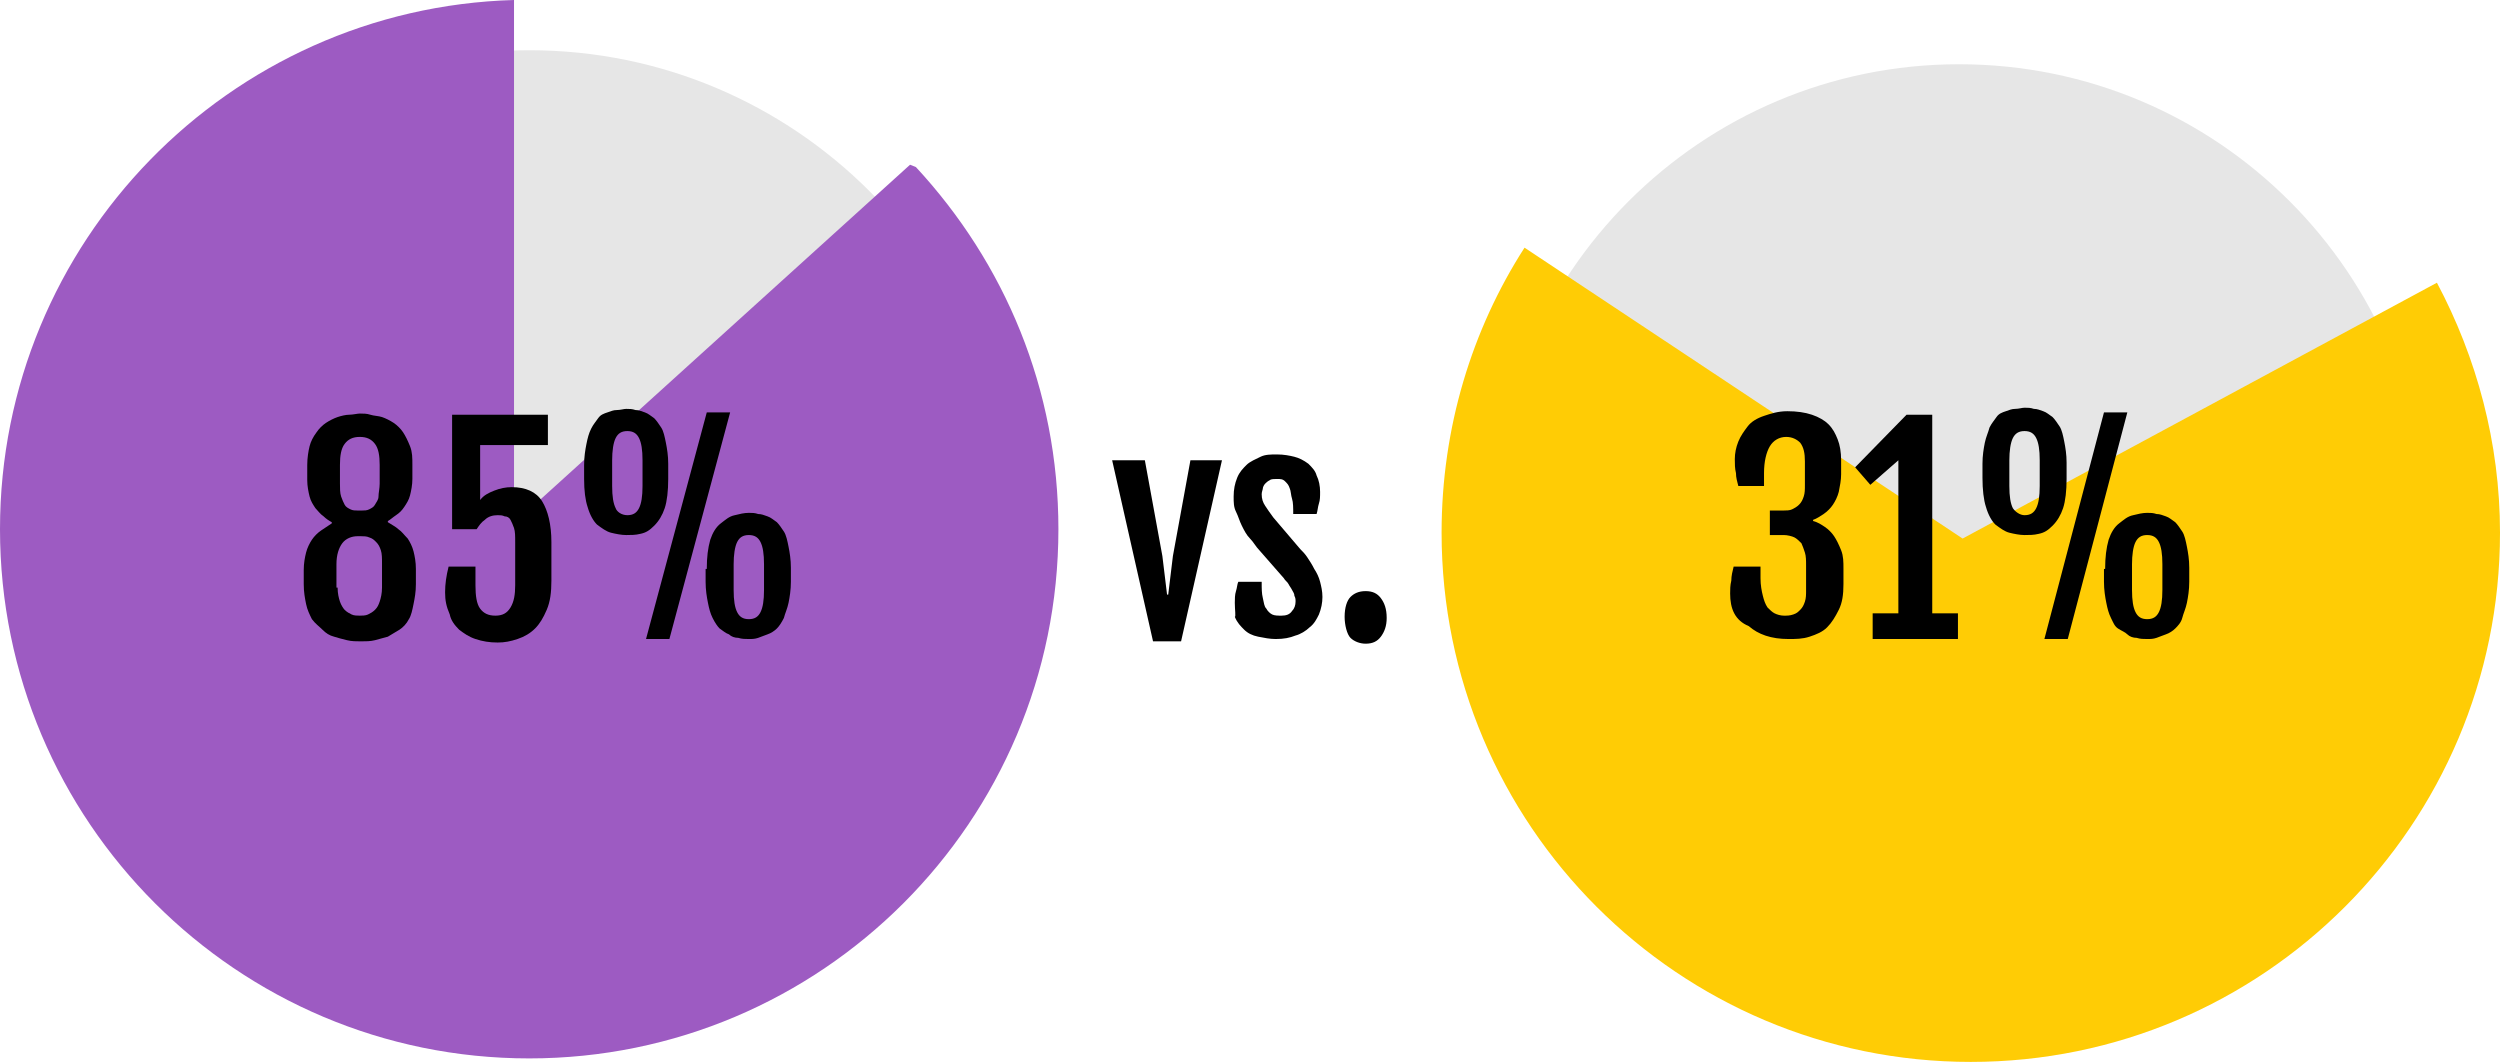
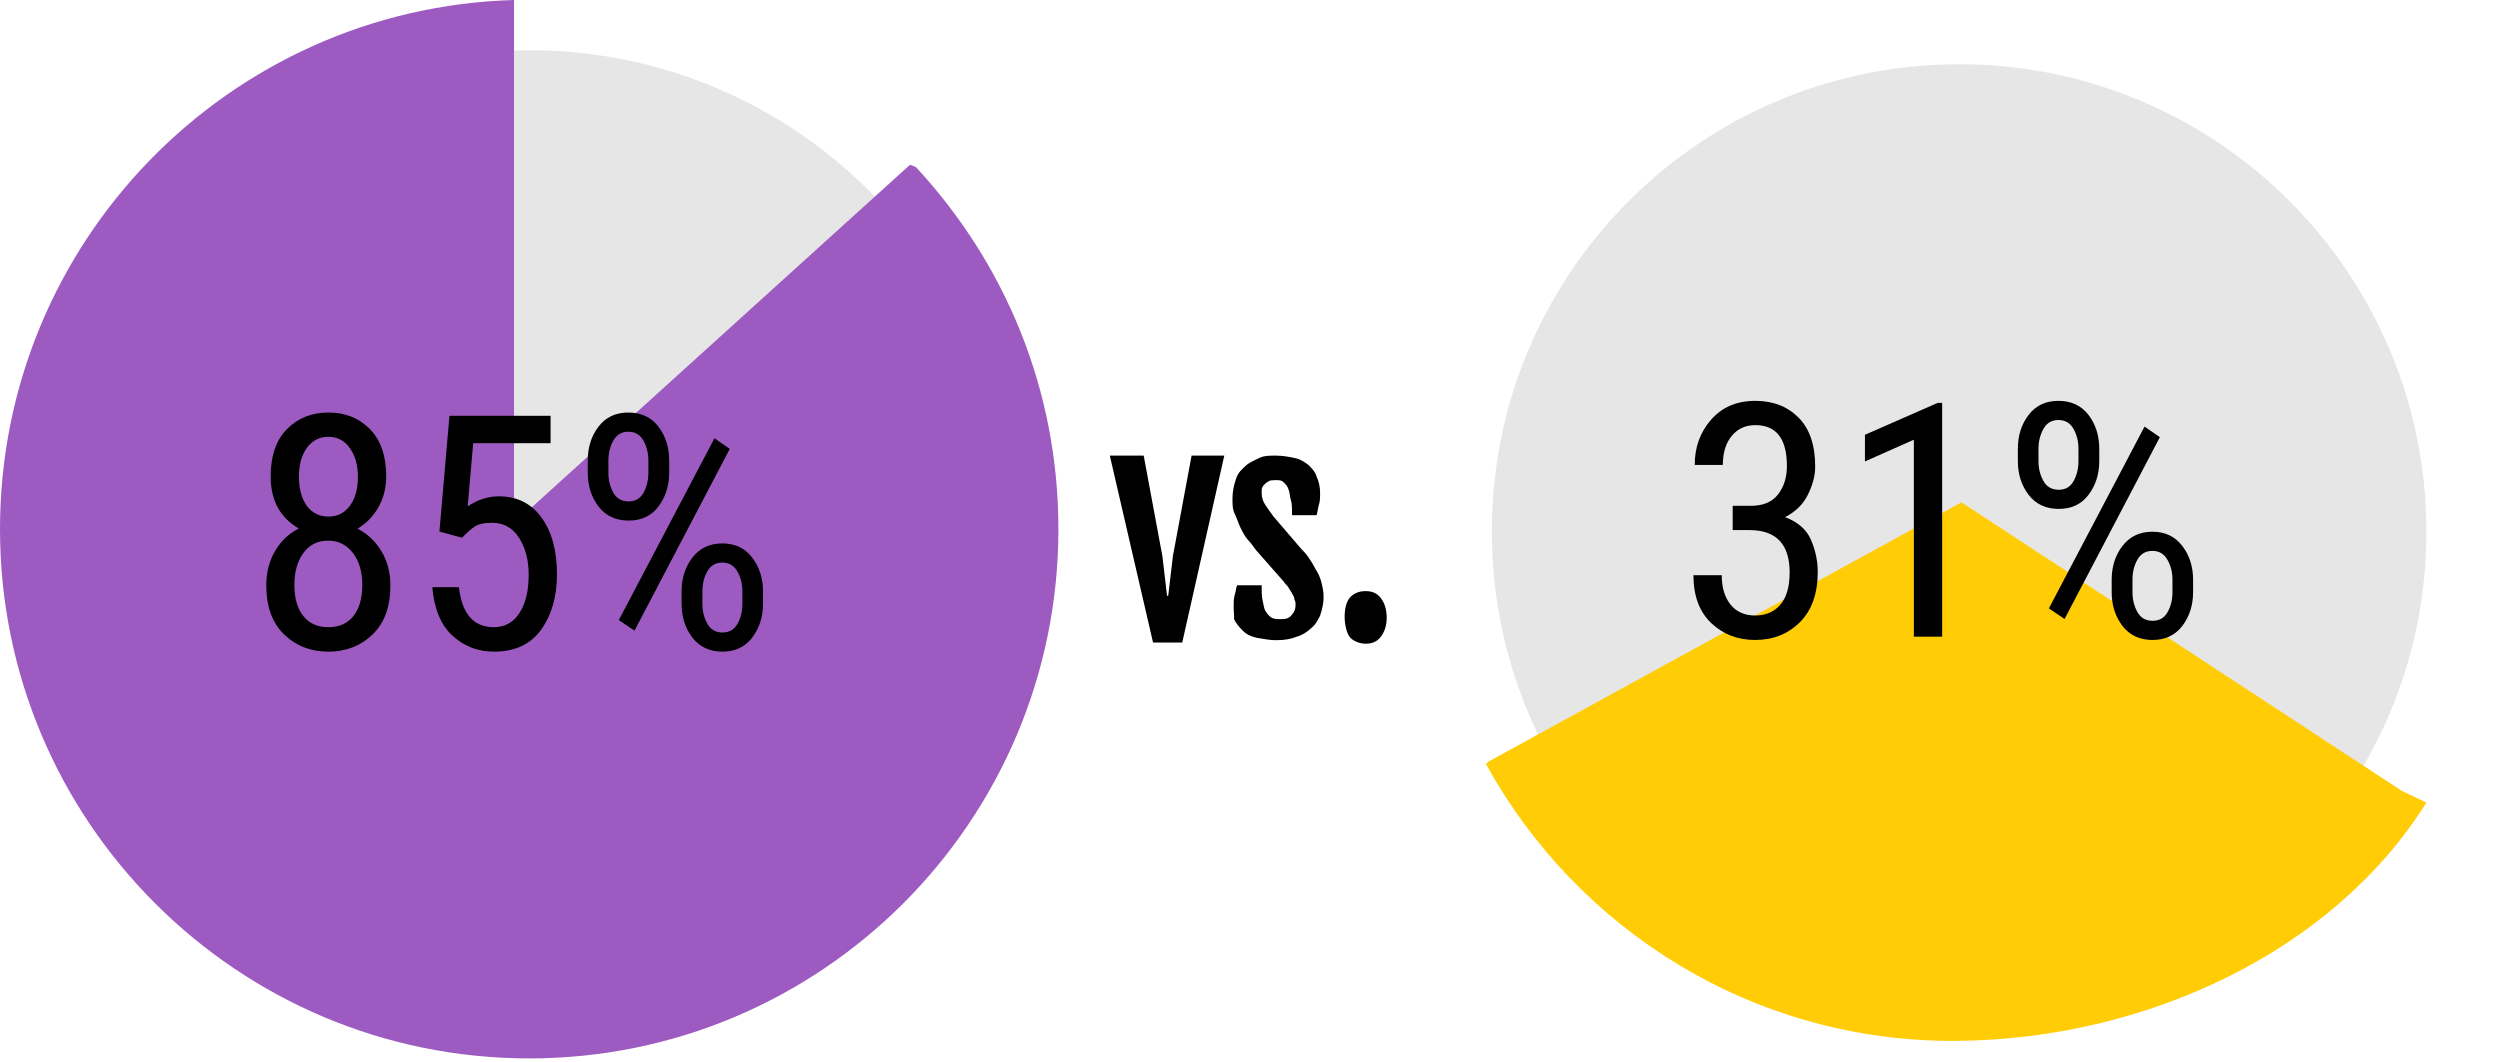
- <svg xmlns="http://www.w3.org/2000/svg" version="1.1" x="0px" y="0px" viewBox="0 0 214 90.9" style="enable-background:new 0 0 214 90.9;" xml:space="preserve">
+ <svg xmlns="http://www.w3.org/2000/svg" version="1.1" id="Layer_3" x="0px" y="0px" viewBox="0 0 214 90.9" style="enable-background:new 0 0 214 90.9;" xml:space="preserve">
  <style type="text/css">
	.st0{fill:#E6E6E6;}
	.st1{fill:#FFCC05;}
	.st2{fill:#9D5BC2;}
- 	.st3{display:none;}
- 	.st4{display:inline;fill:#9D5BC2;}
- 	.st5{display:inline;fill:#4EAFE9;}
- 	.st6{display:inline;}
- 	.st7{display:inline;fill:none;stroke:#000000;stroke-width:5;stroke-miterlimit:10;}
- 	.st8{font-family:'FjallaOne-Regular';}
- 	.st9{font-size:26px;}
- 	.st10{font-size:13px;}
- 	.st11{display:inline;fill:none;stroke:#EC1313;stroke-width:5;stroke-miterlimit:10;}
- 	.st12{display:inline;fill:#EC1313;}
+ 	.st3{font-family: 'Roboto Condensed', sans-serif;}
+ 	.st4{font-size:28px;}
</style>
-   <g id="Layer_1">
-     <circle class="st0" cx="45.3" cy="45.5" r="41.2" />
-     <circle class="st0" cx="167.7" cy="45.5" r="40" />
-     <path class="st1" d="M130.5,21.2L168,46.1l40.6-21.9c3.4,6.4,5.4,13.7,5.4,21.4c0,25-20.3,45.3-45.3,45.3s-45.3-20.3-45.3-45.3   C123.4,36.6,126,28.2,130.5,21.2" />
-     <g>
-       <path class="st2" d="M45.3,0c-0.4,0-0.9,0-1.3,0" />
-       <path class="st2" d="M78.4,14.3l-0.5-0.2L44,44.8V0C19.6,0.7,0,20.7,0,45.3c0,25,20.3,45.3,45.3,45.3s45.3-20.3,45.3-45.3    C90.6,33.3,86,22.5,78.4,14.3z" />
-     </g>
-     <g>
-       <path d="M26,48.8c0-0.6,0.1-1.1,0.2-1.5s0.3-0.8,0.5-1.1c0.2-0.3,0.5-0.6,0.8-0.8c0.3-0.2,0.6-0.4,0.9-0.6v-0.1    c-0.2-0.1-0.5-0.3-0.7-0.5c-0.3-0.2-0.5-0.5-0.7-0.7c-0.2-0.3-0.4-0.6-0.5-1c-0.1-0.4-0.2-0.9-0.2-1.4v-1.3c0-0.6,0.1-1.2,0.2-1.6    s0.3-0.8,0.6-1.2c0.2-0.3,0.5-0.6,0.8-0.8c0.3-0.2,0.7-0.4,1-0.5c0.3-0.1,0.7-0.2,1-0.2c0.3,0,0.7-0.1,0.9-0.1    c0.3,0,0.6,0,0.9,0.1s0.7,0.1,1,0.2s0.7,0.3,1,0.5c0.3,0.2,0.6,0.5,0.8,0.8c0.2,0.3,0.4,0.7,0.6,1.2s0.2,1,0.2,1.6V41    c0,0.5-0.1,1-0.2,1.4c-0.1,0.4-0.3,0.7-0.5,1c-0.2,0.3-0.4,0.5-0.7,0.7c-0.3,0.2-0.5,0.4-0.7,0.5v0.1c0.3,0.2,0.7,0.4,0.9,0.6    c0.3,0.2,0.5,0.5,0.8,0.8c0.2,0.3,0.4,0.7,0.5,1.1s0.2,0.9,0.2,1.5V50c0,0.7-0.1,1.2-0.2,1.7S35.2,52.7,35,53    c-0.2,0.4-0.5,0.7-0.8,0.9c-0.3,0.2-0.7,0.4-1,0.6c-0.4,0.1-0.7,0.2-1.1,0.3c-0.4,0.1-0.8,0.1-1.2,0.1s-0.8,0-1.2-0.1    c-0.4-0.1-0.8-0.2-1.1-0.3c-0.4-0.1-0.7-0.3-1-0.6S27,53.4,26.7,53c-0.2-0.4-0.4-0.8-0.5-1.3S26,50.7,26,50V48.8z M28.9,50.3    c0,0.5,0.1,0.9,0.2,1.2c0.1,0.3,0.3,0.6,0.4,0.7c0.2,0.2,0.4,0.3,0.6,0.4s0.5,0.1,0.7,0.1s0.5,0,0.7-0.1c0.2-0.1,0.4-0.2,0.6-0.4    s0.3-0.4,0.4-0.7s0.2-0.7,0.2-1.2v-2.1c0-0.4,0-0.8-0.1-1.1c-0.1-0.3-0.2-0.5-0.4-0.7c-0.2-0.2-0.3-0.3-0.6-0.4    c-0.2-0.1-0.5-0.1-0.7-0.1h-0.3c-0.5,0-1,0.2-1.3,0.6c-0.3,0.4-0.5,1-0.5,1.8V50.3z M31,43.7c0.2,0,0.4,0,0.6-0.1    c0.2-0.1,0.4-0.2,0.5-0.4s0.3-0.4,0.3-0.7s0.1-0.7,0.1-1.1v-1.6c0-0.8-0.1-1.4-0.4-1.8c-0.3-0.4-0.7-0.6-1.3-0.6s-1,0.2-1.3,0.6    c-0.3,0.4-0.4,1-0.4,1.8v1.6c0,0.4,0,0.8,0.1,1.1c0.1,0.3,0.2,0.5,0.3,0.7c0.1,0.2,0.3,0.3,0.5,0.4c0.2,0.1,0.4,0.1,0.6,0.1H31z" />
-       <path d="M38.1,50.7c0-0.7,0.1-1.4,0.3-2.2h2.3v1.6c0,0.9,0.1,1.6,0.4,2c0.3,0.4,0.7,0.6,1.3,0.6c0.6,0,1-0.2,1.3-0.7    s0.4-1.1,0.4-1.9v-3.7c0-0.5,0-0.9-0.1-1.2c-0.1-0.3-0.2-0.5-0.3-0.7c-0.1-0.2-0.3-0.3-0.5-0.3c-0.2-0.1-0.4-0.1-0.6-0.1    c-0.4,0-0.8,0.1-1.1,0.4c-0.3,0.2-0.5,0.5-0.7,0.8h-2.1v-9.8h8.2v2.6h-5.8v4.7c0.3-0.4,0.7-0.6,1.2-0.8c0.5-0.2,1-0.3,1.5-0.3    c1.2,0,2.1,0.4,2.6,1.2s0.8,2,0.8,3.5v3.3c0,1-0.1,1.8-0.4,2.5s-0.6,1.2-1,1.6c-0.4,0.4-0.9,0.7-1.5,0.9c-0.6,0.2-1.1,0.3-1.7,0.3    c-0.7,0-1.3-0.1-1.9-0.3s-1-0.5-1.4-0.8c-0.4-0.4-0.7-0.8-0.8-1.3C38.2,51.9,38.1,51.4,38.1,50.7z" />
-       <path d="M53.6,45.8c-0.4,0-0.9-0.1-1.3-0.2c-0.4-0.1-0.8-0.4-1.2-0.7c-0.3-0.3-0.6-0.8-0.8-1.5C50.1,42.8,50,42,50,41v-1.2    c0-0.7,0.1-1.3,0.2-1.8c0.1-0.5,0.2-0.9,0.4-1.3c0.2-0.4,0.4-0.6,0.6-0.9s0.5-0.4,0.8-0.5s0.5-0.2,0.8-0.2c0.3,0,0.6-0.1,0.8-0.1    c0.3,0,0.5,0,0.8,0.1c0.3,0,0.5,0.1,0.8,0.2c0.3,0.1,0.5,0.3,0.8,0.5c0.2,0.2,0.4,0.5,0.6,0.8s0.3,0.8,0.4,1.3s0.2,1.1,0.2,1.8V41    c0,1-0.1,1.9-0.3,2.5c-0.2,0.6-0.5,1.1-0.9,1.5c-0.4,0.4-0.7,0.6-1.2,0.7C54.4,45.8,54,45.8,53.6,45.8z M53.7,44.1    c0.5,0,0.8-0.2,1-0.6c0.2-0.4,0.3-1,0.3-1.9v-2.2c0-0.9-0.1-1.5-0.3-1.9s-0.5-0.6-1-0.6c-0.5,0-0.8,0.2-1,0.6    c-0.2,0.4-0.3,1.1-0.3,1.9v2.2c0,0.9,0.1,1.5,0.3,1.9C52.8,43.8,53.2,44.1,53.7,44.1z M60.5,35.3h2l-5.2,19.4h-2L60.5,35.3z     M60.5,48.7c0-1,0.1-1.8,0.3-2.5c0.2-0.6,0.5-1.1,0.9-1.4c0.4-0.3,0.7-0.6,1.2-0.7c0.4-0.1,0.8-0.2,1.2-0.2c0.3,0,0.5,0,0.8,0.1    c0.3,0,0.5,0.1,0.8,0.2c0.3,0.1,0.5,0.3,0.8,0.5c0.2,0.2,0.4,0.5,0.6,0.8s0.3,0.8,0.4,1.3s0.2,1.1,0.2,1.8v1.2    c0,0.7-0.1,1.3-0.2,1.8c-0.1,0.5-0.3,0.9-0.4,1.3c-0.2,0.4-0.4,0.7-0.6,0.9s-0.5,0.4-0.8,0.5c-0.3,0.1-0.5,0.2-0.8,0.3    s-0.5,0.1-0.8,0.1c-0.3,0-0.6,0-0.9-0.1c-0.3,0-0.6-0.1-0.8-0.3c-0.3-0.1-0.5-0.3-0.8-0.5c-0.2-0.2-0.4-0.5-0.6-0.9    s-0.3-0.8-0.4-1.3c-0.1-0.5-0.2-1.1-0.2-1.8V48.7z M62.8,50.5c0,0.9,0.1,1.5,0.3,1.9c0.2,0.4,0.5,0.6,1,0.6c0.5,0,0.8-0.2,1-0.6    s0.3-1,0.3-1.9v-2.2c0-0.9-0.1-1.5-0.3-1.9s-0.5-0.6-1-0.6c-0.5,0-0.8,0.2-1,0.6c-0.2,0.4-0.3,1.1-0.3,1.9V50.5z" />
-     </g>
-     <g>
-       <path d="M148.1,50.8c0-0.3,0-0.7,0.1-1.1c0-0.4,0.1-0.8,0.2-1.2h2.3v1c0,0.6,0.1,1.1,0.2,1.5c0.1,0.4,0.2,0.7,0.4,1    c0.2,0.2,0.4,0.4,0.6,0.5c0.2,0.1,0.5,0.2,0.8,0.2c0.3,0,0.5,0,0.8-0.1s0.4-0.2,0.6-0.4s0.3-0.4,0.4-0.7s0.1-0.6,0.1-1v-2.1    c0-0.4,0-0.8-0.1-1.1s-0.2-0.6-0.3-0.8c-0.2-0.2-0.4-0.4-0.6-0.5s-0.6-0.2-0.9-0.2h-1.2v-2.1h1.2c0.2,0,0.5,0,0.7-0.1    c0.2-0.1,0.4-0.2,0.6-0.4c0.2-0.2,0.3-0.4,0.4-0.7s0.1-0.6,0.1-1v-2c0-0.7-0.1-1.2-0.4-1.6c-0.3-0.3-0.7-0.5-1.2-0.5    c-0.6,0-1.1,0.3-1.4,0.8c-0.3,0.5-0.5,1.3-0.5,2.3v1.1h-2.2c-0.1-0.4-0.2-0.7-0.2-1.1c-0.1-0.4-0.1-0.8-0.1-1.2    c0-0.5,0.1-1,0.3-1.5c0.2-0.5,0.5-0.9,0.8-1.3s0.8-0.7,1.4-0.9c0.6-0.2,1.2-0.4,2-0.4c0.8,0,1.5,0.1,2.1,0.3s1.1,0.5,1.4,0.8    c0.4,0.4,0.6,0.8,0.8,1.3c0.2,0.5,0.3,1.1,0.3,1.8v1.2c0,0.5-0.1,1-0.2,1.5c-0.1,0.4-0.3,0.8-0.5,1.1s-0.5,0.6-0.8,0.8    c-0.3,0.2-0.6,0.4-0.9,0.5v0.1c0.4,0.1,0.7,0.3,1,0.5c0.3,0.2,0.6,0.5,0.8,0.8c0.2,0.3,0.4,0.7,0.6,1.2s0.2,1,0.2,1.6v1.3    c0,0.9-0.1,1.6-0.4,2.2c-0.3,0.6-0.6,1.1-1,1.5c-0.4,0.4-0.9,0.6-1.5,0.8c-0.6,0.2-1.2,0.2-1.8,0.2c-1.5,0-2.6-0.4-3.4-1.1    C148.5,53.1,148.1,52.1,148.1,50.8z" />
-       <path d="M160.3,52.5h2.2V39.4l-2.4,2.1l-1.3-1.5l4.4-4.5h2.2l0,0l0,0v17h2.2v2.2h-7.3V52.5z" />
-       <path d="M173.3,45.8c-0.4,0-0.9-0.1-1.3-0.2c-0.4-0.1-0.8-0.4-1.2-0.7c-0.3-0.3-0.6-0.8-0.8-1.5c-0.2-0.6-0.3-1.5-0.3-2.5v-1.2    c0-0.7,0.1-1.3,0.2-1.8c0.1-0.5,0.3-0.9,0.4-1.3c0.2-0.4,0.4-0.6,0.6-0.9s0.5-0.4,0.8-0.5s0.5-0.2,0.8-0.2s0.6-0.1,0.8-0.1    c0.3,0,0.5,0,0.8,0.1c0.3,0,0.5,0.1,0.8,0.2s0.5,0.3,0.8,0.5c0.2,0.2,0.4,0.5,0.6,0.8s0.3,0.8,0.4,1.3s0.2,1.1,0.2,1.8V41    c0,1-0.1,1.9-0.3,2.5c-0.2,0.6-0.5,1.1-0.9,1.5c-0.4,0.4-0.7,0.6-1.2,0.7C174.1,45.8,173.7,45.8,173.3,45.8z M173.3,44.1    c0.5,0,0.8-0.2,1-0.6c0.2-0.4,0.3-1,0.3-1.9v-2.2c0-0.9-0.1-1.5-0.3-1.9s-0.5-0.6-1-0.6c-0.5,0-0.8,0.2-1,0.6    c-0.2,0.4-0.3,1.1-0.3,1.9v2.2c0,0.9,0.1,1.5,0.3,1.9C172.5,43.8,172.9,44.1,173.3,44.1z M180.1,35.3h2L177,54.7h-2L180.1,35.3z     M180.2,48.7c0-1,0.1-1.8,0.3-2.5c0.2-0.6,0.5-1.1,0.9-1.4c0.4-0.3,0.7-0.6,1.2-0.7c0.4-0.1,0.8-0.2,1.2-0.2c0.3,0,0.5,0,0.8,0.1    c0.3,0,0.5,0.1,0.8,0.2c0.3,0.1,0.5,0.3,0.8,0.5c0.2,0.2,0.4,0.5,0.6,0.8s0.3,0.8,0.4,1.3s0.2,1.1,0.2,1.8v1.2    c0,0.7-0.1,1.3-0.2,1.8c-0.1,0.5-0.3,0.9-0.4,1.3s-0.4,0.7-0.6,0.9s-0.5,0.4-0.8,0.5s-0.5,0.2-0.8,0.3s-0.5,0.1-0.8,0.1    c-0.3,0-0.6,0-0.9-0.1c-0.3,0-0.6-0.1-0.8-0.3s-0.5-0.3-0.8-0.5s-0.4-0.5-0.6-0.9s-0.3-0.8-0.4-1.3c-0.1-0.5-0.2-1.1-0.2-1.8V48.7    z M182.5,50.5c0,0.9,0.1,1.5,0.3,1.9c0.2,0.4,0.5,0.6,1,0.6c0.5,0,0.8-0.2,1-0.6s0.3-1,0.3-1.9v-2.2c0-0.9-0.1-1.5-0.3-1.9    s-0.5-0.6-1-0.6c-0.5,0-0.8,0.2-1,0.6c-0.2,0.4-0.3,1.1-0.3,1.9V50.5z" />
-     </g>
-     <g>
-       <path d="M95.2,39.4H98l1.5,8.2l0.4,3.3h0.1l0.4-3.3l1.5-8.2h2.7l-3.5,15.5h-2.4L95.2,39.4z" />
-       <path d="M105.7,51.6c0-0.3,0-0.7,0.1-1s0.1-0.6,0.2-0.8h2c0,0.6,0,1,0.1,1.4c0.1,0.4,0.1,0.7,0.3,0.9c0.1,0.2,0.3,0.4,0.5,0.5    c0.2,0.1,0.5,0.1,0.8,0.1c0.4,0,0.7-0.1,0.9-0.4c0.2-0.2,0.3-0.5,0.3-0.8c0-0.2,0-0.3-0.1-0.5c0-0.2-0.1-0.3-0.2-0.5    c-0.1-0.2-0.2-0.3-0.3-0.5c-0.1-0.2-0.3-0.3-0.4-0.5l-2.1-2.4c-0.3-0.3-0.5-0.7-0.8-1c-0.3-0.3-0.5-0.7-0.7-1.1    c-0.2-0.4-0.3-0.8-0.5-1.2s-0.2-0.8-0.2-1.3c0-0.6,0.1-1.1,0.3-1.6s0.5-0.8,0.8-1.1c0.3-0.3,0.8-0.5,1.2-0.7s0.9-0.2,1.4-0.2    c0.6,0,1.1,0.1,1.5,0.2s0.8,0.3,1.2,0.6c0.3,0.3,0.6,0.6,0.7,1c0.2,0.4,0.3,0.9,0.3,1.4c0,0.4,0,0.7-0.1,1s-0.1,0.6-0.2,0.9h-2    c0-0.5,0-1-0.1-1.3s-0.1-0.7-0.2-0.9c-0.1-0.3-0.2-0.4-0.4-0.6s-0.4-0.2-0.7-0.2c-0.2,0-0.5,0-0.6,0.1c-0.2,0.1-0.3,0.2-0.4,0.3    c-0.1,0.1-0.2,0.3-0.2,0.4s-0.1,0.3-0.1,0.5c0,0.4,0.1,0.7,0.3,1c0.2,0.3,0.4,0.6,0.7,1l2.3,2.7c0.2,0.2,0.4,0.4,0.6,0.7    c0.2,0.3,0.4,0.6,0.6,1c0.2,0.3,0.4,0.7,0.5,1.1c0.1,0.4,0.2,0.8,0.2,1.3c0,0.5-0.1,1-0.3,1.5c-0.2,0.4-0.4,0.8-0.8,1.1    c-0.3,0.3-0.8,0.6-1.2,0.7c-0.5,0.2-1,0.3-1.7,0.3c-0.5,0-1-0.1-1.5-0.2c-0.5-0.1-0.9-0.3-1.2-0.6c-0.3-0.3-0.6-0.6-0.8-1.1    C105.8,52.8,105.7,52.2,105.7,51.6z" />
-       <path d="M115.1,52.8c0-0.8,0.2-1.4,0.5-1.7s0.7-0.5,1.3-0.5c0.6,0,1,0.2,1.3,0.6c0.3,0.4,0.5,0.9,0.5,1.7c0,0.7-0.2,1.2-0.5,1.6    c-0.3,0.4-0.7,0.6-1.3,0.6c-0.5,0-1-0.2-1.3-0.5S115.1,53.5,115.1,52.8z" />
+   <g>
+     <g id="Layer_1_2_">
+       <circle class="st0" cx="45.3" cy="45.5" r="41.2" />
+       <circle class="st0" cx="167.7" cy="45.5" r="40" />
+       <path class="st1" d="M205.6,67.7L167.9,43l-40.5,22.2l-0.2,0.2c7.8,14.2,22.9,23.8,40.2,23.7c16.2-0.1,32.3-7.6,40.3-20.4    L205.6,67.7z" />
+       <g>
+         <path class="st2" d="M45,0c0,0-0.6,0-1,0" />
+         <path class="st2" d="M78.4,14.3l-0.5-0.2L44,44.8V0C19.6,0.7,0,20.7,0,45.3c0,25,20.3,45.3,45.3,45.3s45.3-20.3,45.3-45.3     C90.6,33.3,86,22.5,78.4,14.3z" />
+       </g>
+       <g>
+         <path d="M95,39h2.9l1.6,8.6l0.4,3.4h0.1l0.4-3.4L102,39h2.8l-3.6,16h-2.5L95,39z" />
+         <path d="M105.6,51.9c0-0.3,0-0.7,0.1-1s0.1-0.6,0.2-0.8h2.1c0,0.6,0,1,0.1,1.4c0.1,0.4,0.1,0.7,0.3,0.9c0.1,0.2,0.3,0.4,0.5,0.5     s0.5,0.1,0.8,0.1c0.4,0,0.7-0.1,0.9-0.4c0.2-0.2,0.3-0.5,0.3-0.8c0-0.2,0-0.3-0.1-0.5c0-0.2-0.1-0.3-0.2-0.5s-0.2-0.3-0.3-0.5     c-0.1-0.2-0.3-0.3-0.4-0.5l-2.2-2.5c-0.3-0.3-0.5-0.7-0.8-1s-0.5-0.7-0.7-1.1c-0.2-0.4-0.3-0.8-0.5-1.2s-0.2-0.8-0.2-1.3     c0-0.6,0.1-1.1,0.3-1.7s0.5-0.8,0.8-1.1c0.3-0.3,0.8-0.5,1.2-0.7s0.9-0.2,1.4-0.2c0.6,0,1.1,0.1,1.6,0.2s0.8,0.3,1.2,0.6     c0.3,0.3,0.6,0.6,0.7,1c0.2,0.4,0.3,0.9,0.3,1.4c0,0.4,0,0.7-0.1,1s-0.1,0.6-0.2,0.9h-2.1c0-0.5,0-1-0.1-1.3     c-0.1-0.3-0.1-0.7-0.2-0.9c-0.1-0.3-0.2-0.4-0.4-0.6s-0.4-0.2-0.7-0.2c-0.2,0-0.5,0-0.6,0.1c-0.2,0.1-0.3,0.2-0.4,0.3     s-0.2,0.3-0.2,0.4S108,42,108,42.2c0,0.4,0.1,0.7,0.3,1c0.2,0.3,0.4,0.6,0.7,1l2.4,2.8c0.2,0.2,0.4,0.4,0.6,0.7s0.4,0.6,0.6,1     c0.2,0.3,0.4,0.7,0.5,1.1c0.1,0.4,0.2,0.8,0.2,1.3c0,0.5-0.1,1-0.3,1.6c-0.2,0.4-0.4,0.8-0.8,1.1c-0.3,0.3-0.8,0.6-1.2,0.7     c-0.5,0.2-1,0.3-1.8,0.3c-0.5,0-1-0.1-1.6-0.2c-0.5-0.1-0.9-0.3-1.2-0.6c-0.3-0.3-0.6-0.6-0.8-1.1     C105.7,53.1,105.6,52.5,105.6,51.9z" />
+         <path d="M115.1,52.8c0-0.8,0.2-1.4,0.5-1.7s0.7-0.5,1.3-0.5c0.6,0,1,0.2,1.3,0.6c0.3,0.4,0.5,0.9,0.5,1.7c0,0.7-0.2,1.2-0.5,1.6     c-0.3,0.4-0.7,0.6-1.3,0.6c-0.5,0-1-0.2-1.3-0.5S115.1,53.5,115.1,52.8z" />
+       </g>
    </g>
  </g>
-   <g id="Layer_2" class="st3">
-     <path class="st4" d="M23.3,33.3c-0.2,0-0.4,0-0.6,0.1c-0.2-0.1-0.5-0.1-0.7-0.1h-2.6c1.9-1,3.3-3,3.3-5.3c0-3.3-2.7-6-6-6   c-3.3,0-6,2.7-6,6c0,2.3,1.3,4.3,3.3,5.3h-2.6c-0.2,0-0.5,0-0.7,0.1c-0.2-0.1-0.4-0.1-0.6-0.1c-1.1,0-2,0.9-2,2V48c0,1.1,0.9,2,2,2   c0.2,0,0.5,0,0.7-0.1V50c0,0.3,0,0.6,0.1,0.8c0,0.2-0.1,0.3-0.1,0.5v15.3c0,1.1,0.9,2,2,2H14c1.1,0,2-0.9,2-2V56c0.2,0,0.4,0,0.7,0   c0.2,0,0.4,0,0.7,0v10.7c0,1.1,0.9,2,2,2h1.3c1.1,0,2-0.9,2-2V51.3c0-0.2,0-0.3-0.1-0.5c0-0.3,0.1-0.6,0.1-0.8v-0.1   c0.2,0.1,0.4,0.1,0.7,0.1c1.1,0,2-0.9,2-2V35.3C25.3,34.2,24.4,33.3,23.3,33.3z" />
-     <path class="st5" d="M68.3,33.3c-0.2,0-0.4,0-0.6,0.1c-0.2-0.1-0.5-0.1-0.7-0.1h-2.6c1.9-1,3.3-3,3.3-5.3c0-3.3-2.7-6-6-6   c-3.3,0-6,2.7-6,6c0,2.3,1.3,4.3,3.3,5.3h-2.6c-0.2,0-0.5,0-0.7,0.1c-0.2-0.1-0.4-0.1-0.6-0.1c-1.1,0-2,0.9-2,2V48c0,1.1,0.9,2,2,2   c0.2,0,0.5,0,0.7-0.1V50c0,0.3,0,0.6,0.1,0.8c0,0.2-0.1,0.3-0.1,0.5v15.3c0,1.1,0.9,2,2,2H59c1.1,0,2-0.9,2-2V56c0.2,0,0.4,0,0.7,0   c0.2,0,0.4,0,0.7,0v10.7c0,1.1,0.9,2,2,2h1.3c1.1,0,2-0.9,2-2V51.3c0-0.2,0-0.3-0.1-0.5c0-0.3,0.1-0.6,0.1-0.8v-0.1   c0.2,0.1,0.4,0.1,0.7,0.1c1.1,0,2-0.9,2-2V35.3C70.3,34.2,69.4,33.3,68.3,33.3z" />
-     <path class="st5" d="M87,33.3c-0.2,0-0.4,0-0.6,0.1c-0.2-0.1-0.5-0.1-0.7-0.1h-2.6c1.9-1,3.3-3,3.3-5.3c0-3.3-2.7-6-6-6   c-3.3,0-6,2.7-6,6c0,2.3,1.3,4.3,3.3,5.3H75c-0.2,0-0.5,0-0.7,0.1c-0.2-0.1-0.4-0.1-0.6-0.1c-1.1,0-2,0.9-2,2V48c0,1.1,0.9,2,2,2   c0.2,0,0.5,0,0.7-0.1V50c0,0.3,0,0.6,0.1,0.8c0,0.2-0.1,0.3-0.1,0.5v15.3c0,1.1,0.9,2,2,2h1.3c1.1,0,2-0.9,2-2V56   c0.2,0,0.4,0,0.7,0c0.2,0,0.4,0,0.7,0v10.7c0,1.1,0.9,2,2,2h1.3c1.1,0,2-0.9,2-2V51.3c0-0.2,0-0.3-0.1-0.5c0-0.3,0.1-0.6,0.1-0.8   v-0.1C86.5,50,86.8,50,87,50c1.1,0,2-0.9,2-2V35.3C89,34.2,88.1,33.3,87,33.3z" />
-     <path class="st5" d="M105.7,33.3c-0.2,0-0.4,0-0.6,0.1c-0.2-0.1-0.5-0.1-0.7-0.1h-2.6c1.9-1,3.3-3,3.3-5.3c0-3.3-2.7-6-6-6   c-3.3,0-6,2.7-6,6c0,2.3,1.3,4.3,3.3,5.3h-2.6c-0.2,0-0.5,0-0.7,0.1c-0.2-0.1-0.4-0.1-0.6-0.1c-1.1,0-2,0.9-2,2V48c0,1.1,0.9,2,2,2   c0.2,0,0.5,0,0.7-0.1V50c0,0.3,0,0.6,0.1,0.8c0,0.2-0.1,0.3-0.1,0.5v15.3c0,1.1,0.9,2,2,2h1.3c1.1,0,2-0.9,2-2V56   c0.2,0,0.4,0,0.7,0s0.4,0,0.7,0v10.7c0,1.1,0.9,2,2,2h1.3c1.1,0,2-0.9,2-2V51.3c0-0.2,0-0.3-0.1-0.5c0-0.3,0.1-0.6,0.1-0.8v-0.1   c0.2,0.1,0.4,0.1,0.7,0.1c1.1,0,2-0.9,2-2V35.3C107.7,34.2,106.8,33.3,105.7,33.3z" />
-     <path class="st5" d="M124.3,33.3c-0.2,0-0.4,0-0.6,0.1c-0.2-0.1-0.5-0.1-0.7-0.1h-2.6c1.9-1,3.3-3,3.3-5.3c0-3.3-2.7-6-6-6   c-3.3,0-6,2.7-6,6c0,2.3,1.3,4.3,3.3,5.3h-2.6c-0.2,0-0.5,0-0.7,0.1c-0.2-0.1-0.4-0.1-0.6-0.1c-1.1,0-2,0.9-2,2V48c0,1.1,0.9,2,2,2   c0.2,0,0.5,0,0.7-0.1V50c0,0.3,0,0.6,0.1,0.8c0,0.2-0.1,0.3-0.1,0.5v15.3c0,1.1,0.9,2,2,2h1.3c1.1,0,2-0.9,2-2V56   c0.2,0,0.4,0,0.7,0c0.2,0,0.4,0,0.7,0v10.7c0,1.1,0.9,2,2,2h1.3c1.1,0,2-0.9,2-2V51.3c0-0.2,0-0.3-0.1-0.5c0-0.3,0.1-0.6,0.1-0.8   v-0.1c0.2,0.1,0.4,0.1,0.7,0.1c1.1,0,2-0.9,2-2V35.3C126.3,34.2,125.4,33.3,124.3,33.3z" />
-     <path class="st5" d="M143,33.3c-0.2,0-0.4,0-0.6,0.1c-0.2-0.1-0.5-0.1-0.7-0.1h-2.6c1.9-1,3.3-3,3.3-5.3c0-3.3-2.7-6-6-6   c-3.3,0-6,2.7-6,6c0,2.3,1.3,4.3,3.3,5.3H131c-0.2,0-0.5,0-0.7,0.1c-0.2-0.1-0.4-0.1-0.6-0.1c-1.1,0-2,0.9-2,2V48c0,1.1,0.9,2,2,2   c0.2,0,0.5,0,0.7-0.1V50c0,0.3,0,0.6,0.1,0.8c0,0.2-0.1,0.3-0.1,0.5v15.3c0,1.1,0.9,2,2,2h1.3c1.1,0,2-0.9,2-2V56   c0.2,0,0.4,0,0.7,0c0.2,0,0.4,0,0.7,0v10.7c0,1.1,0.9,2,2,2h1.3c1.1,0,2-0.9,2-2V51.3c0-0.2,0-0.3-0.1-0.5c0-0.3,0.1-0.6,0.1-0.8   v-0.1c0.2,0.1,0.4,0.1,0.7,0.1c1.1,0,2-0.9,2-2V35.3C145,34.2,144.1,33.3,143,33.3z" />
-     <path class="st5" d="M162,33.3c-0.2,0-0.4,0-0.6,0.1c-0.2-0.1-0.5-0.1-0.7-0.1h-2.6c1.9-1,3.3-3,3.3-5.3c0-3.3-2.7-6-6-6   c-3.3,0-6,2.7-6,6c0,2.3,1.3,4.3,3.3,5.3H150c-0.2,0-0.5,0-0.7,0.1c-0.2-0.1-0.4-0.1-0.6-0.1c-1.1,0-2,0.9-2,2V48c0,1.1,0.9,2,2,2   c0.2,0,0.5,0,0.7-0.1V50c0,0.3,0,0.6,0.1,0.8c0,0.2-0.1,0.3-0.1,0.5v15.3c0,1.1,0.9,2,2,2h1.3c1.1,0,2-0.9,2-2V56   c0.2,0,0.4,0,0.7,0c0.2,0,0.4,0,0.7,0v10.7c0,1.1,0.9,2,2,2h1.3c1.1,0,2-0.9,2-2V51.3c0-0.2,0-0.3-0.1-0.5c0-0.3,0.1-0.6,0.1-0.8   v-0.1c0.2,0.1,0.4,0.1,0.7,0.1c1.1,0,2-0.9,2-2V35.3C164,34.2,163.1,33.3,162,33.3z" />
-     <path class="st5" d="M181,33.3c-0.2,0-0.4,0-0.6,0.1c-0.2-0.1-0.5-0.1-0.7-0.1h-2.6c1.9-1,3.3-3,3.3-5.3c0-3.3-2.7-6-6-6   c-3.3,0-6,2.7-6,6c0,2.3,1.3,4.3,3.3,5.3H169c-0.2,0-0.5,0-0.7,0.1c-0.2-0.1-0.4-0.1-0.6-0.1c-1.1,0-2,0.9-2,2V48c0,1.1,0.9,2,2,2   c0.2,0,0.5,0,0.7-0.1V50c0,0.3,0,0.6,0.1,0.8c0,0.2-0.1,0.3-0.1,0.5v15.3c0,1.1,0.9,2,2,2h1.3c1.1,0,2-0.9,2-2V56   c0.2,0,0.4,0,0.7,0c0.2,0,0.4,0,0.7,0v10.7c0,1.1,0.9,2,2,2h1.3c1.1,0,2-0.9,2-2V51.3c0-0.2,0-0.3-0.1-0.5c0-0.3,0.1-0.6,0.1-0.8   v-0.1c0.2,0.1,0.4,0.1,0.7,0.1c1.1,0,2-0.9,2-2V35.3C183,34.2,182.1,33.3,181,33.3z" />
-     <path class="st5" d="M200,33.3c-0.2,0-0.4,0-0.6,0.1c-0.2-0.1-0.5-0.1-0.7-0.1h-2.6c1.9-1,3.3-3,3.3-5.3c0-3.3-2.7-6-6-6   c-3.3,0-6,2.7-6,6c0,2.3,1.3,4.3,3.3,5.3H188c-0.2,0-0.5,0-0.7,0.1c-0.2-0.1-0.4-0.1-0.6-0.1c-1.1,0-2,0.9-2,2V48c0,1.1,0.9,2,2,2   c0.2,0,0.5,0,0.7-0.1V50c0,0.3,0,0.6,0.1,0.8c0,0.2-0.1,0.3-0.1,0.5v15.3c0,1.1,0.9,2,2,2h1.3c1.1,0,2-0.9,2-2V56   c0.2,0,0.4,0,0.7,0c0.2,0,0.4,0,0.7,0v10.7c0,1.1,0.9,2,2,2h1.3c1.1,0,2-0.9,2-2V51.3c0-0.2,0-0.3-0.1-0.5c0-0.3,0.1-0.6,0.1-0.8   v-0.1c0.2,0.1,0.4,0.1,0.7,0.1c1.1,0,2-0.9,2-2V35.3C202,34.2,201.1,33.3,200,33.3z" />
-     <path class="st6" d="M45,41H34c-1.1,0-2-0.9-2-2v0c0-1.1,0.9-2,2-2h11c1.1,0,2,0.9,2,2v0C47,40.1,46.1,41,45,41z" />
-     <path class="st6" d="M45,49H34c-1.1,0-2-0.9-2-2v0c0-1.1,0.9-2,2-2h11c1.1,0,2,0.9,2,2v0C47,48.1,46.1,49,45,49z" />
-   </g>
-   <g id="Layer_3" class="st3">
-     <rect x="13.5" y="14.5" class="st7" width="52" height="60" />
-     <text transform="matrix(1 0 0 1 33.25 62)" class="st6 st8 st9">1</text>
-     <text transform="matrix(1.27 0 0 1 22.5 33.75)" class="st6 st8 st10">Tues.</text>
-     <rect x="81.5" y="14.5" class="st7" width="52" height="60" />
-     <text transform="matrix(1 0 0 1 101.25 62)" class="st6 st8 st9">2</text>
-     <text transform="matrix(1.27 0 0 1 92.5 33.75)" class="st6 st8 st10">Wed.</text>
-     <rect x="149.5" y="14.5" class="st11" width="52" height="60" />
-     <text transform="matrix(1 0 0 1 169.25 62)" class="st12 st8 st9">3</text>
-     <text transform="matrix(1.27 0 0 1 155.5 33.75)" class="st12 st8 st10">Thurs.</text>
-   </g>
+   <text transform="matrix(1 0 0 1 21.2002 55.5)" class="st3 st4">85%</text>
+   <text transform="matrix(1 0 0 1 143.6152 54.5)" class="st3 st4">31%</text>
</svg>
